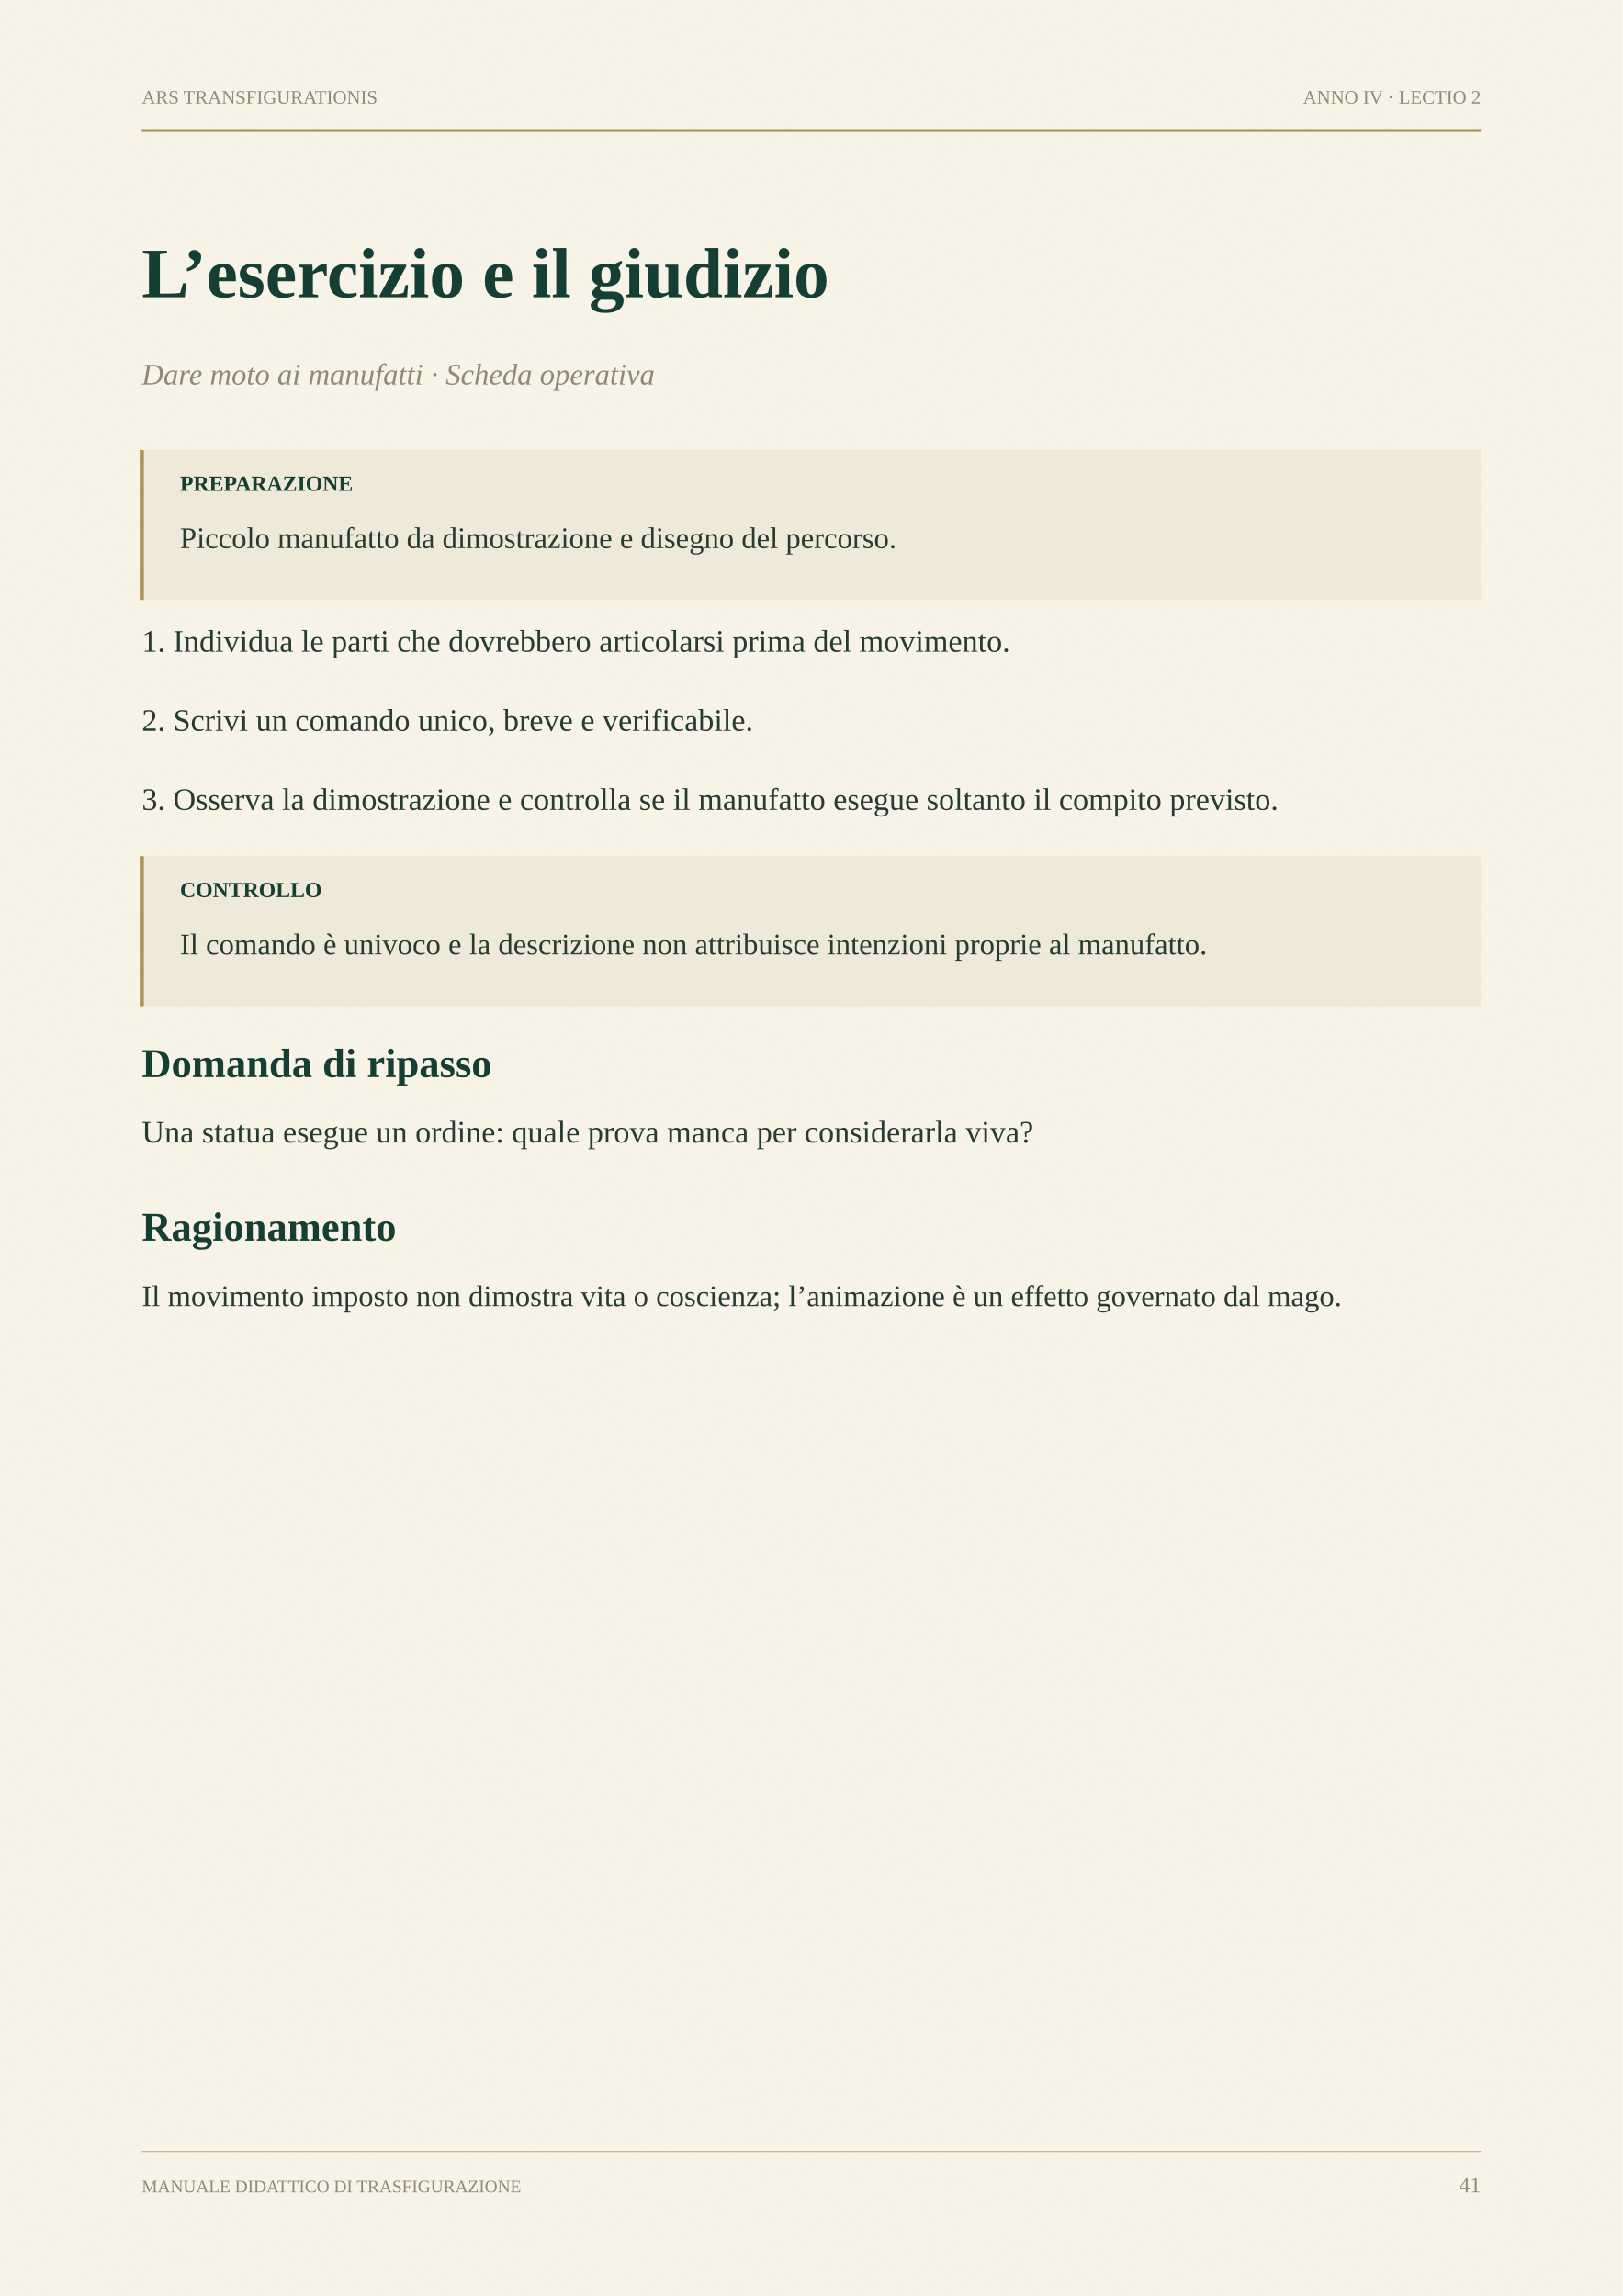
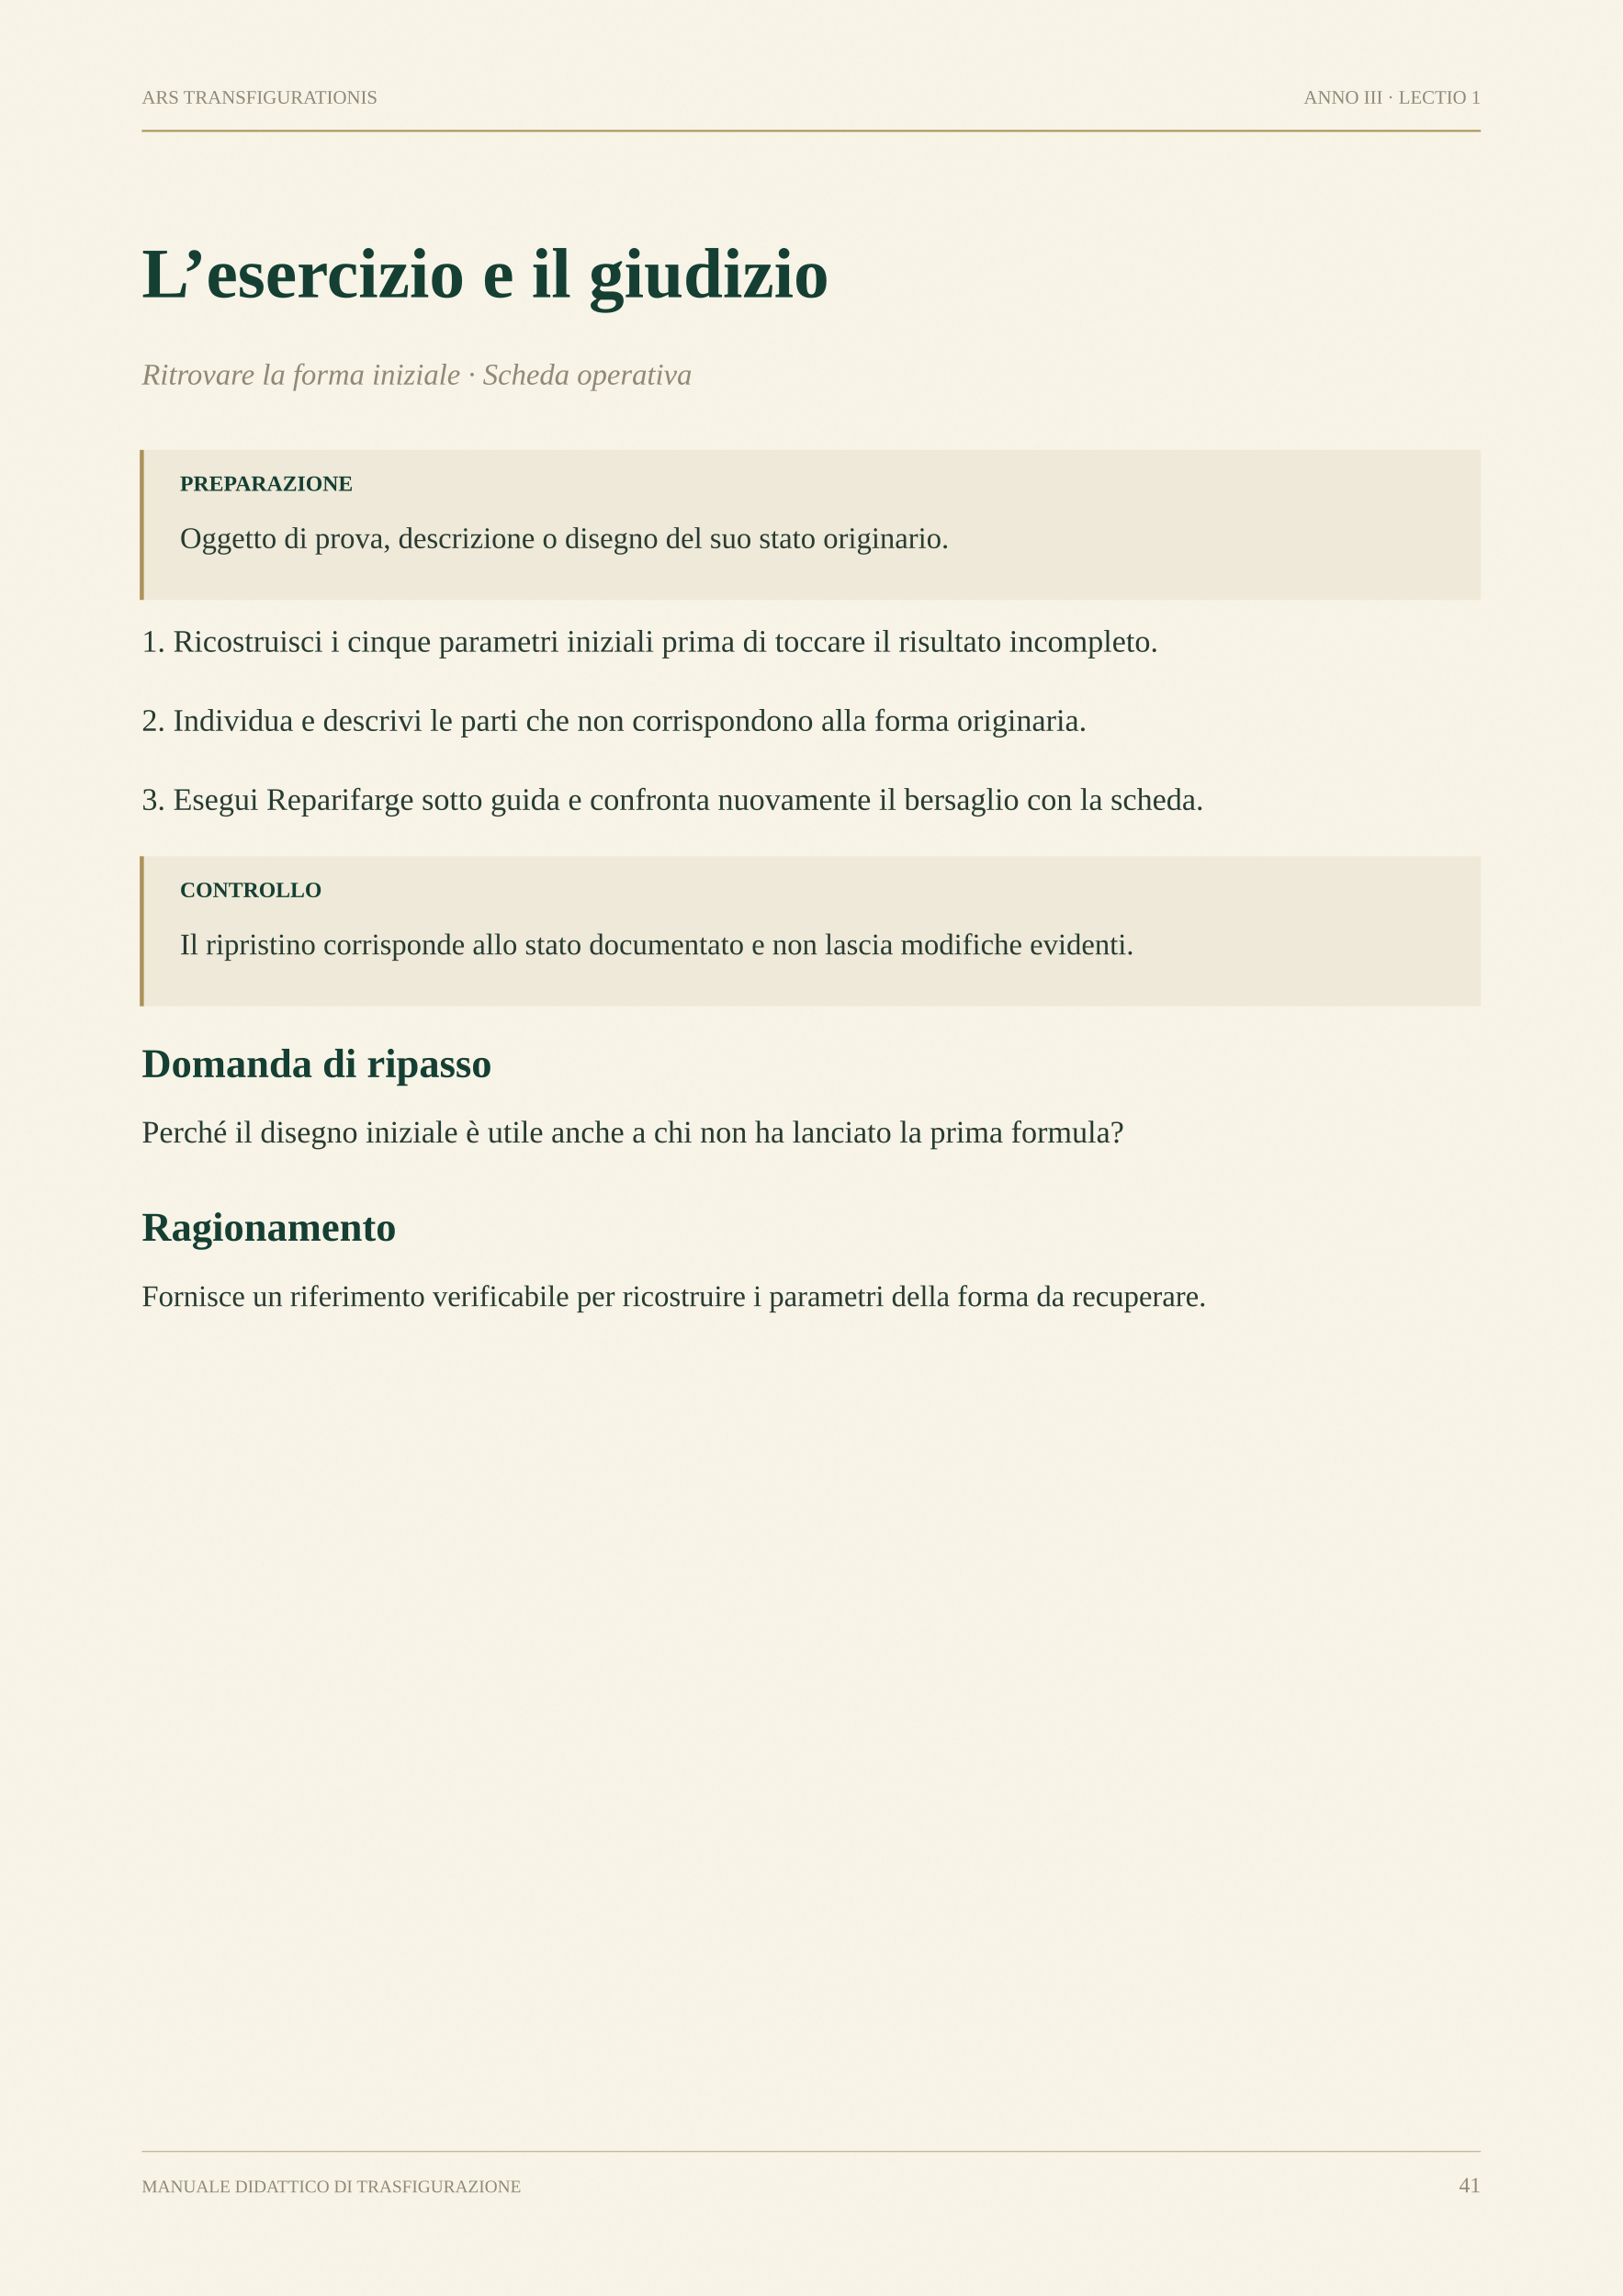
<svg xmlns="http://www.w3.org/2000/svg" width="595" height="842" viewBox="0 0 595 842">
  <defs>
    <filter id="grain">
      <feTurbulence type="fractalNoise" baseFrequency=".7" numOctaves="3" stitchTiles="stitch" />
      <feColorMatrix type="saturate" values="0" />
    </filter>
    <pattern id="paper" width="595" height="842" patternUnits="userSpaceOnUse">
      <rect width="595" height="842" filter="url(#grain)" opacity=".17" />
    </pattern>
    <linearGradient id="leather">
      <stop stop-color="#072a22" />
      <stop offset=".12" stop-color="#19483b" />
      <stop offset=".6" stop-color="#103c30" />
      <stop offset="1" stop-color="#05261e" />
    </linearGradient>
  </defs>
  <rect width="595" height="842" fill="#f8f4e8" />
  <rect width="595" height="842" fill="url(#paper)" opacity=".17" />
  <text x="52" y="38" font-family="Georgia, Times New Roman, serif" font-size="7" fill="#8e8a76">ARS TRANSFIGURATIONIS</text>
-   <text x="543" y="38" font-family="Georgia, Times New Roman, serif" font-size="7" fill="#8e8a76" text-anchor="end">ANNO IV · LECTIO 2</text>
+   <text x="543" y="38" font-family="Georgia, Times New Roman, serif" font-size="7" fill="#8e8a76" text-anchor="end">ANNO III · LECTIO 1</text>
  <path d="M52 48H543" stroke="#ac9258" stroke-width=".7" />
  <text x="52" y="109" font-family="Georgia, Times New Roman, serif" font-size="26" fill="#153f33" font-weight="bold">L’esercizio e il giudizio</text>
-   <text x="52" y="141" font-family="Georgia, Times New Roman, serif" font-size="11" fill="#8e8a76" font-style="italic">Dare moto ai manufatti · Scheda operativa</text>
+   <text x="52" y="141" font-family="Georgia, Times New Roman, serif" font-size="11" fill="#8e8a76" font-style="italic">Ritrovare la forma iniziale · Scheda operativa</text>
  <rect x="52" y="165" width="491" height="55" fill="#eee9d8" />
  <path d="M52 165v55" stroke="#ac9258" stroke-width="1.5" />
  <text x="66" y="180" font-family="Georgia, Times New Roman, serif" font-size="8" fill="#153f33" font-weight="bold">PREPARAZIONE</text>
-   <text x="66" y="201" font-family="Georgia, Times New Roman, serif" font-size="11" fill="#283b32">Piccolo manufatto da dimostrazione e disegno del percorso.</text>
-   <text x="52" y="239" font-family="Georgia, Times New Roman, serif" font-size="11.5" fill="#283b32">1. Individua le parti che dovrebbero articolarsi prima del movimento.</text>
-   <text x="52" y="268" font-family="Georgia, Times New Roman, serif" font-size="11.5" fill="#283b32">2. Scrivi un comando unico, breve e verificabile.</text>
-   <text x="52" y="297" font-family="Georgia, Times New Roman, serif" font-size="11.5" fill="#283b32">3. Osserva la dimostrazione e controlla se il manufatto esegue soltanto il compito previsto.</text>
+   <text x="66" y="201" font-family="Georgia, Times New Roman, serif" font-size="11" fill="#283b32">Oggetto di prova, descrizione o disegno del suo stato originario.</text>
+   <text x="52" y="239" font-family="Georgia, Times New Roman, serif" font-size="11.5" fill="#283b32">1. Ricostruisci i cinque parametri iniziali prima di toccare il risultato incompleto.</text>
+   <text x="52" y="268" font-family="Georgia, Times New Roman, serif" font-size="11.5" fill="#283b32">2. Individua e descrivi le parti che non corrispondono alla forma originaria.</text>
+   <text x="52" y="297" font-family="Georgia, Times New Roman, serif" font-size="11.5" fill="#283b32">3. Esegui Reparifarge sotto guida e confronta nuovamente il bersaglio con la scheda.</text>
  <rect x="52" y="314" width="491" height="55" fill="#eee9d8" />
  <path d="M52 314v55" stroke="#ac9258" stroke-width="1.5" />
  <text x="66" y="329" font-family="Georgia, Times New Roman, serif" font-size="8" fill="#153f33" font-weight="bold">CONTROLLO</text>
-   <text x="66" y="350" font-family="Georgia, Times New Roman, serif" font-size="11" fill="#283b32">Il comando è univoco e la descrizione non attribuisce intenzioni proprie al manufatto.</text>
+   <text x="66" y="350" font-family="Georgia, Times New Roman, serif" font-size="11" fill="#283b32">Il ripristino corrisponde allo stato documentato e non lascia modifiche evidenti.</text>
  <text x="52" y="395" font-family="Georgia, Times New Roman, serif" font-size="15" fill="#153f33" font-weight="bold">Domanda di ripasso</text>
-   <text x="52" y="419" font-family="Georgia, Times New Roman, serif" font-size="11.5" fill="#283b32">Una statua esegue un ordine: quale prova manca per considerarla viva?</text>
+   <text x="52" y="419" font-family="Georgia, Times New Roman, serif" font-size="11.5" fill="#283b32">Perché il disegno iniziale è utile anche a chi non ha lanciato la prima formula?</text>
  <text x="52" y="455" font-family="Georgia, Times New Roman, serif" font-size="15" fill="#153f33" font-weight="bold">Ragionamento</text>
-   <text x="52" y="479" font-family="Georgia, Times New Roman, serif" font-size="11" fill="#283b32">Il movimento imposto non dimostra vita o coscienza; l’animazione è un effetto governato dal mago.</text>
+   <text x="52" y="479" font-family="Georgia, Times New Roman, serif" font-size="11" fill="#283b32">Fornisce un riferimento verificabile per ricostruire i parametri della forma da recuperare.</text>
  <path d="M52 789H543" stroke="#c3b89b" stroke-width=".45" />
  <text x="52" y="804" font-family="Georgia, Times New Roman, serif" font-size="6.5" fill="#8e8a76">MANUALE DIDATTICO DI TRASFIGURAZIONE</text>
  <text x="543" y="804" font-family="Georgia, Times New Roman, serif" font-size="8" fill="#8e8a76" text-anchor="end">41</text>
</svg>
